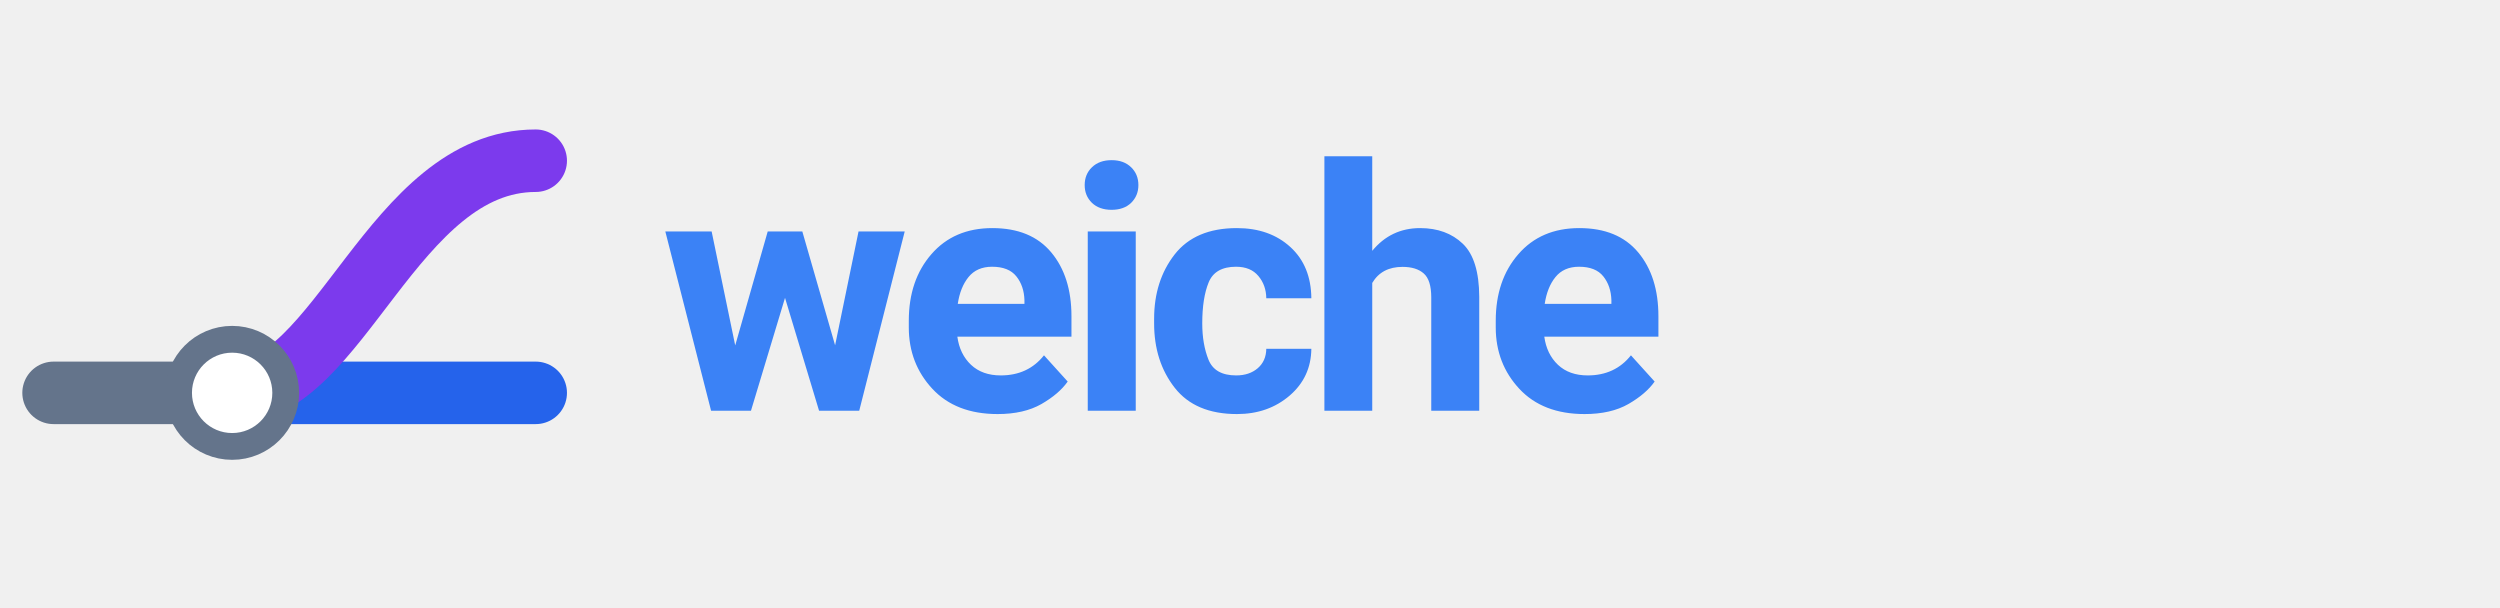
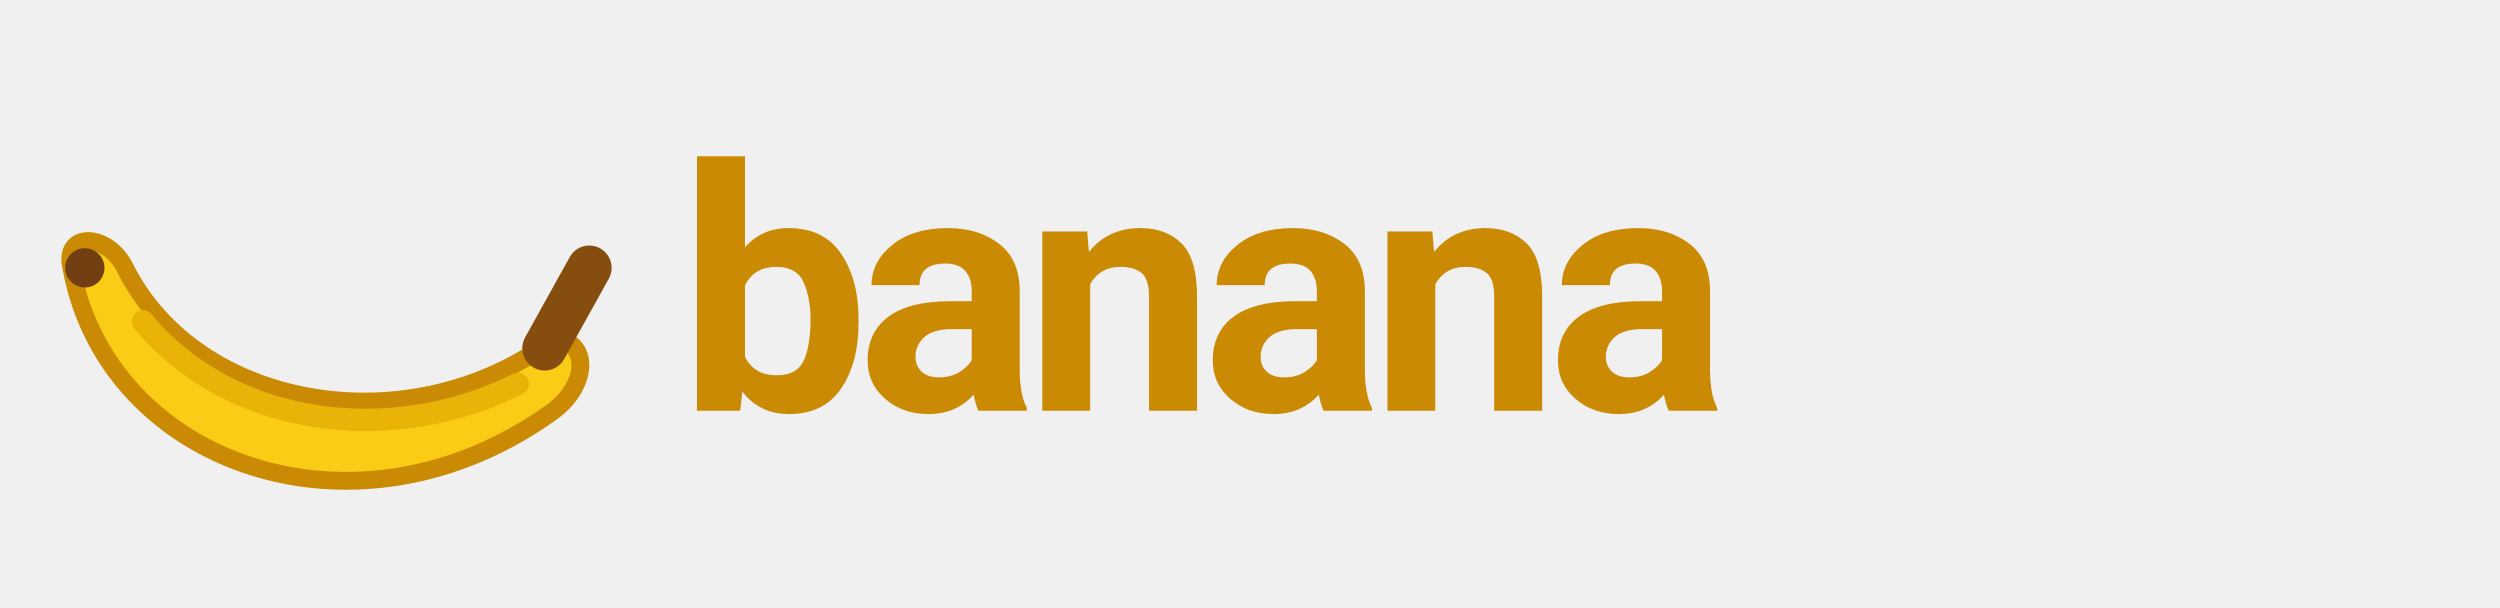
- <svg xmlns="http://www.w3.org/2000/svg" width="280" height="68" viewBox="0 0 280 68" role="img" aria-label="weiche">
-   <g fill="none" stroke-width="7" stroke-linecap="round">
-     <path d="M6 44H26" stroke="#64748b" />
-     <path d="M26 44H60" stroke="#2563eb" />
-     <path d="M26 44C38 44 44 18 60 18" stroke="#7c3aed" />
-   </g>
-   <circle cx="26" cy="44" r="6" fill="#ffffff" stroke="#64748b" stroke-width="3" />
-   <text x="74" y="46" font-family="-apple-system, BlinkMacSystemFont, 'Segoe UI', Roboto, Helvetica, Arial, sans-serif" font-size="38" font-weight="700" letter-spacing="-1.5" fill="#3b82f6">weiche</text>
+ <svg xmlns="http://www.w3.org/2000/svg" width="280" height="68" viewBox="0 0 280 68" role="img" aria-label="banana">
+   <path d="M8 30C12 52 40 62 62 46C66 43 66 38 62 38C46 50 22 46 14 30C12 26 7 26 8 30Z" fill="#facc15" stroke="#ca8a04" stroke-width="2" stroke-linejoin="round" />
+   <path d="M16 36C26 48 44 50 58 43" fill="none" stroke="#eab308" stroke-width="2.5" stroke-linecap="round" />
+   <path d="M61 39L66 30" stroke="#854d0e" stroke-width="5" stroke-linecap="round" />
+   <circle cx="9.5" cy="30" r="2.2" fill="#713f12" />
+   <text x="76" y="46" font-family="-apple-system, BlinkMacSystemFont, 'Segoe UI', Roboto, Helvetica, Arial, sans-serif" font-size="38" font-weight="700" letter-spacing="-1.5" fill="#ca8a04">banana</text>
</svg>
